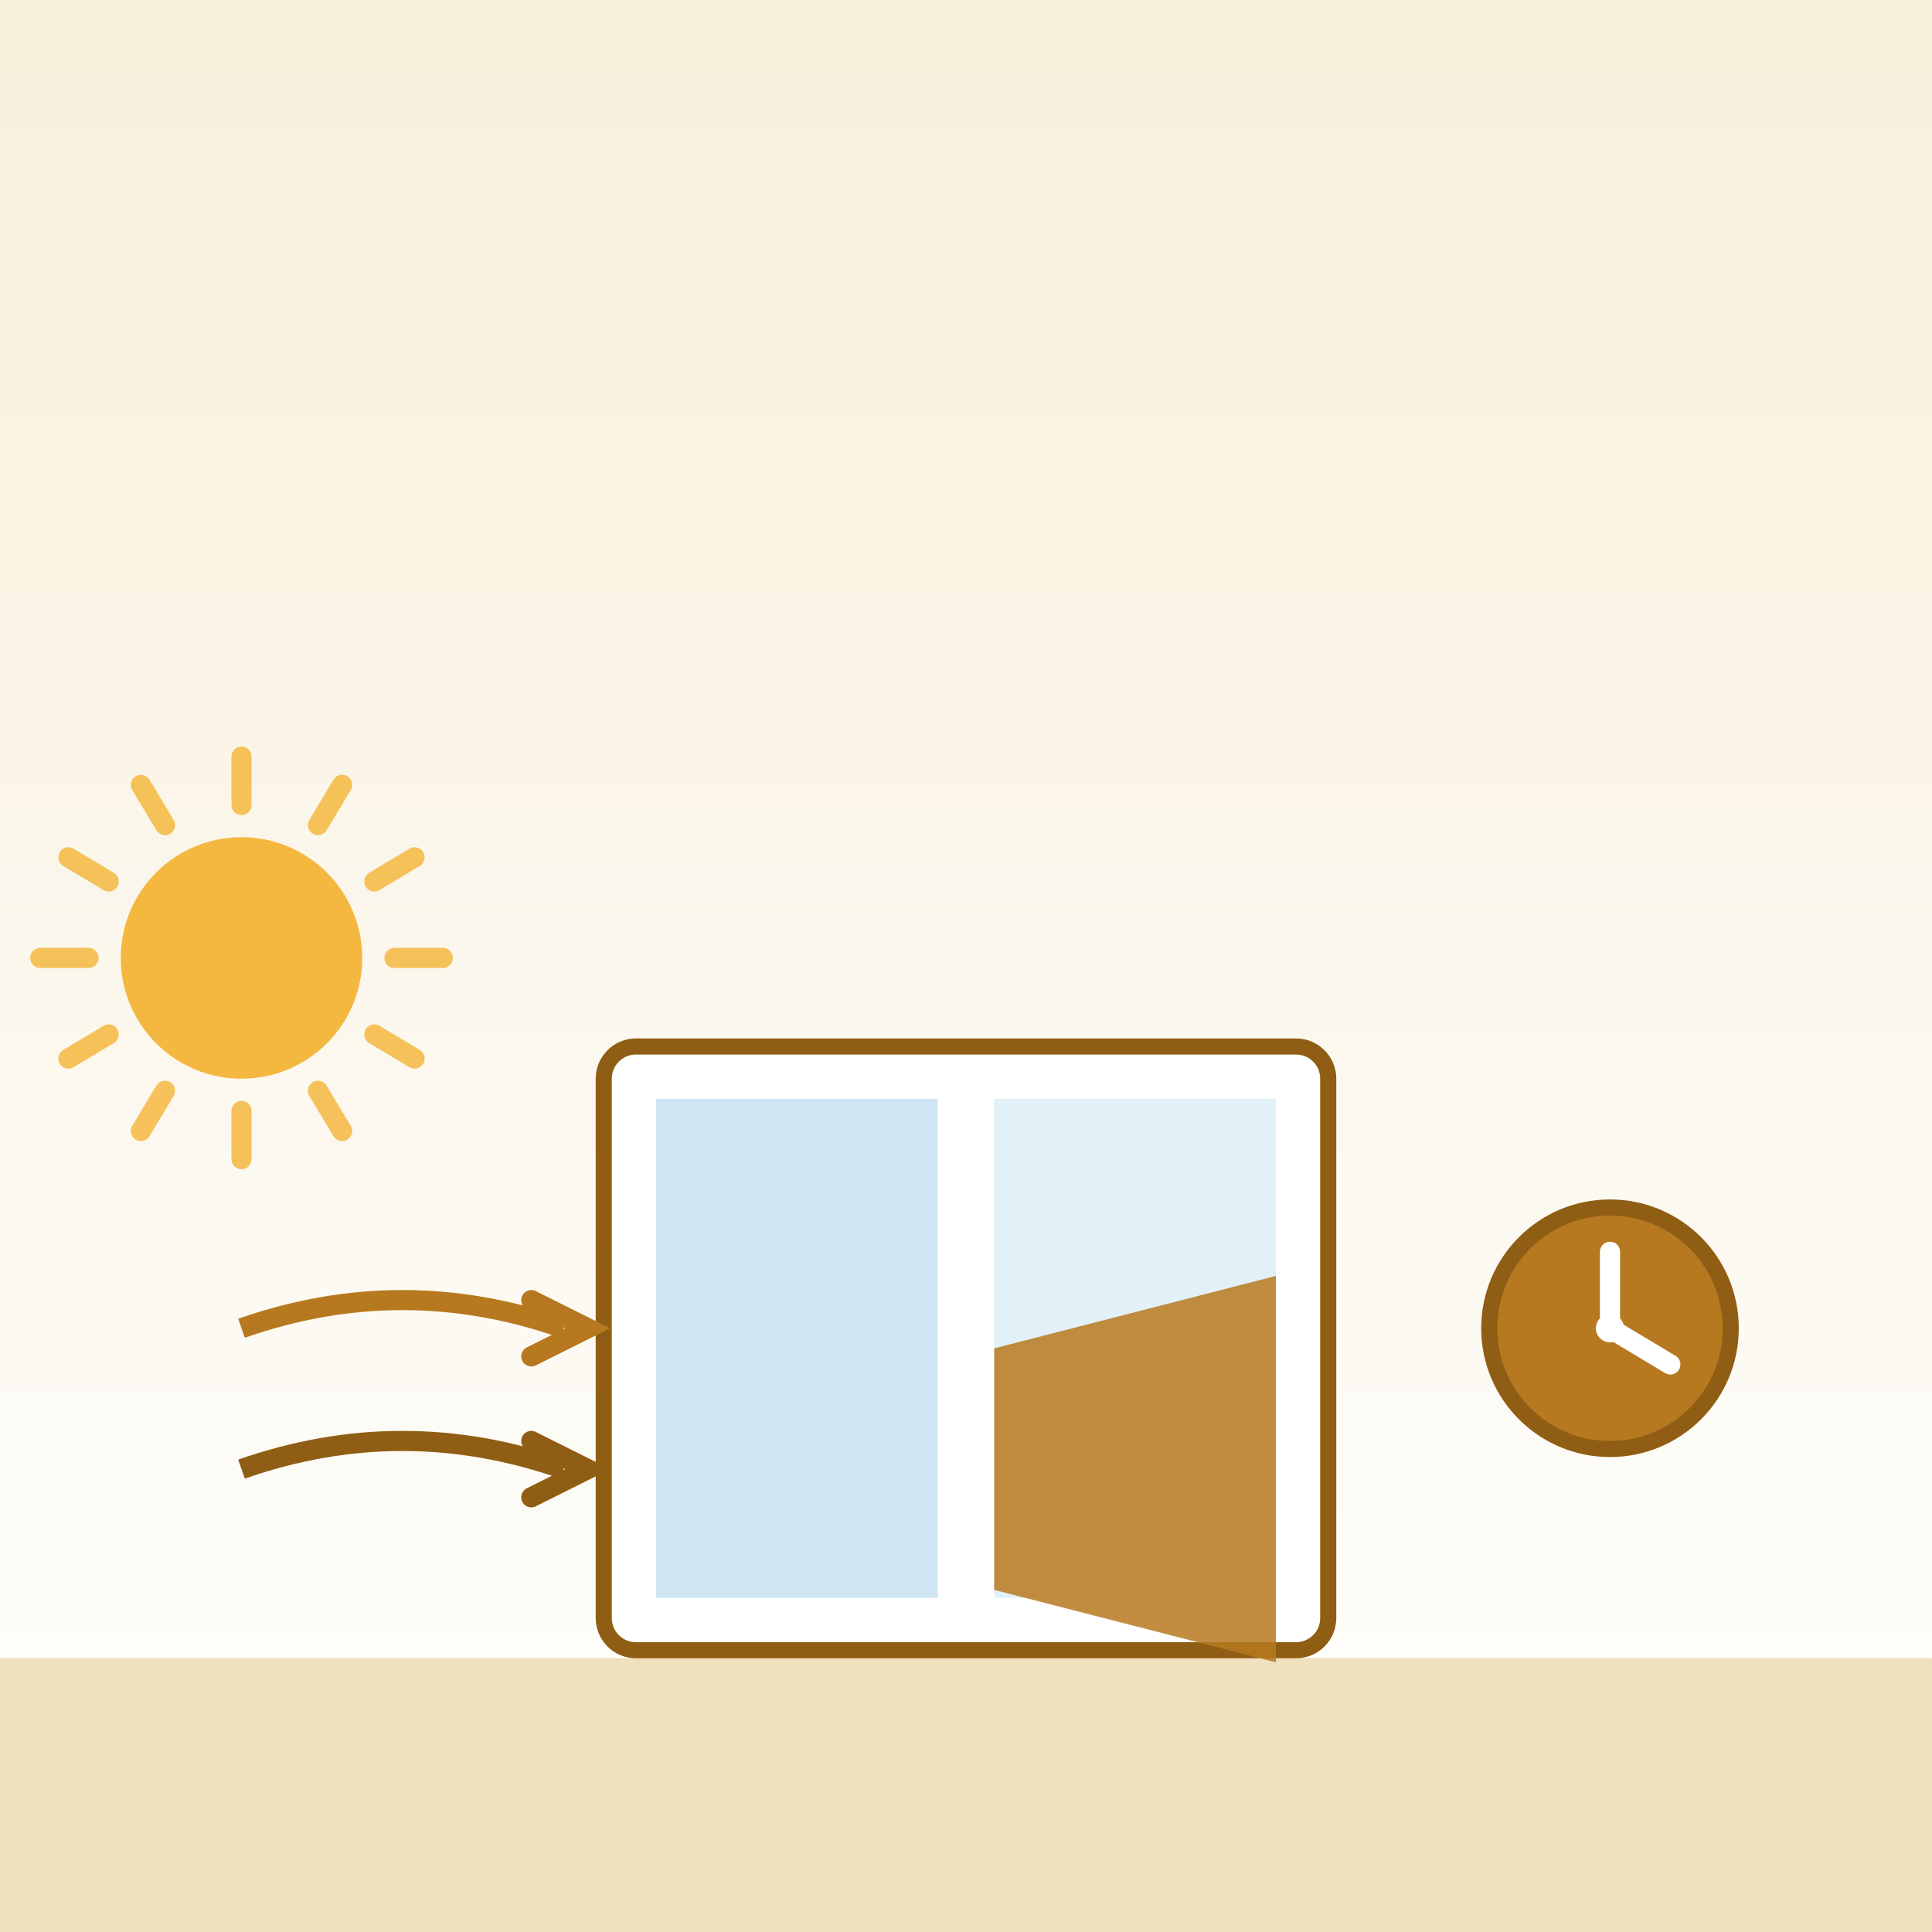
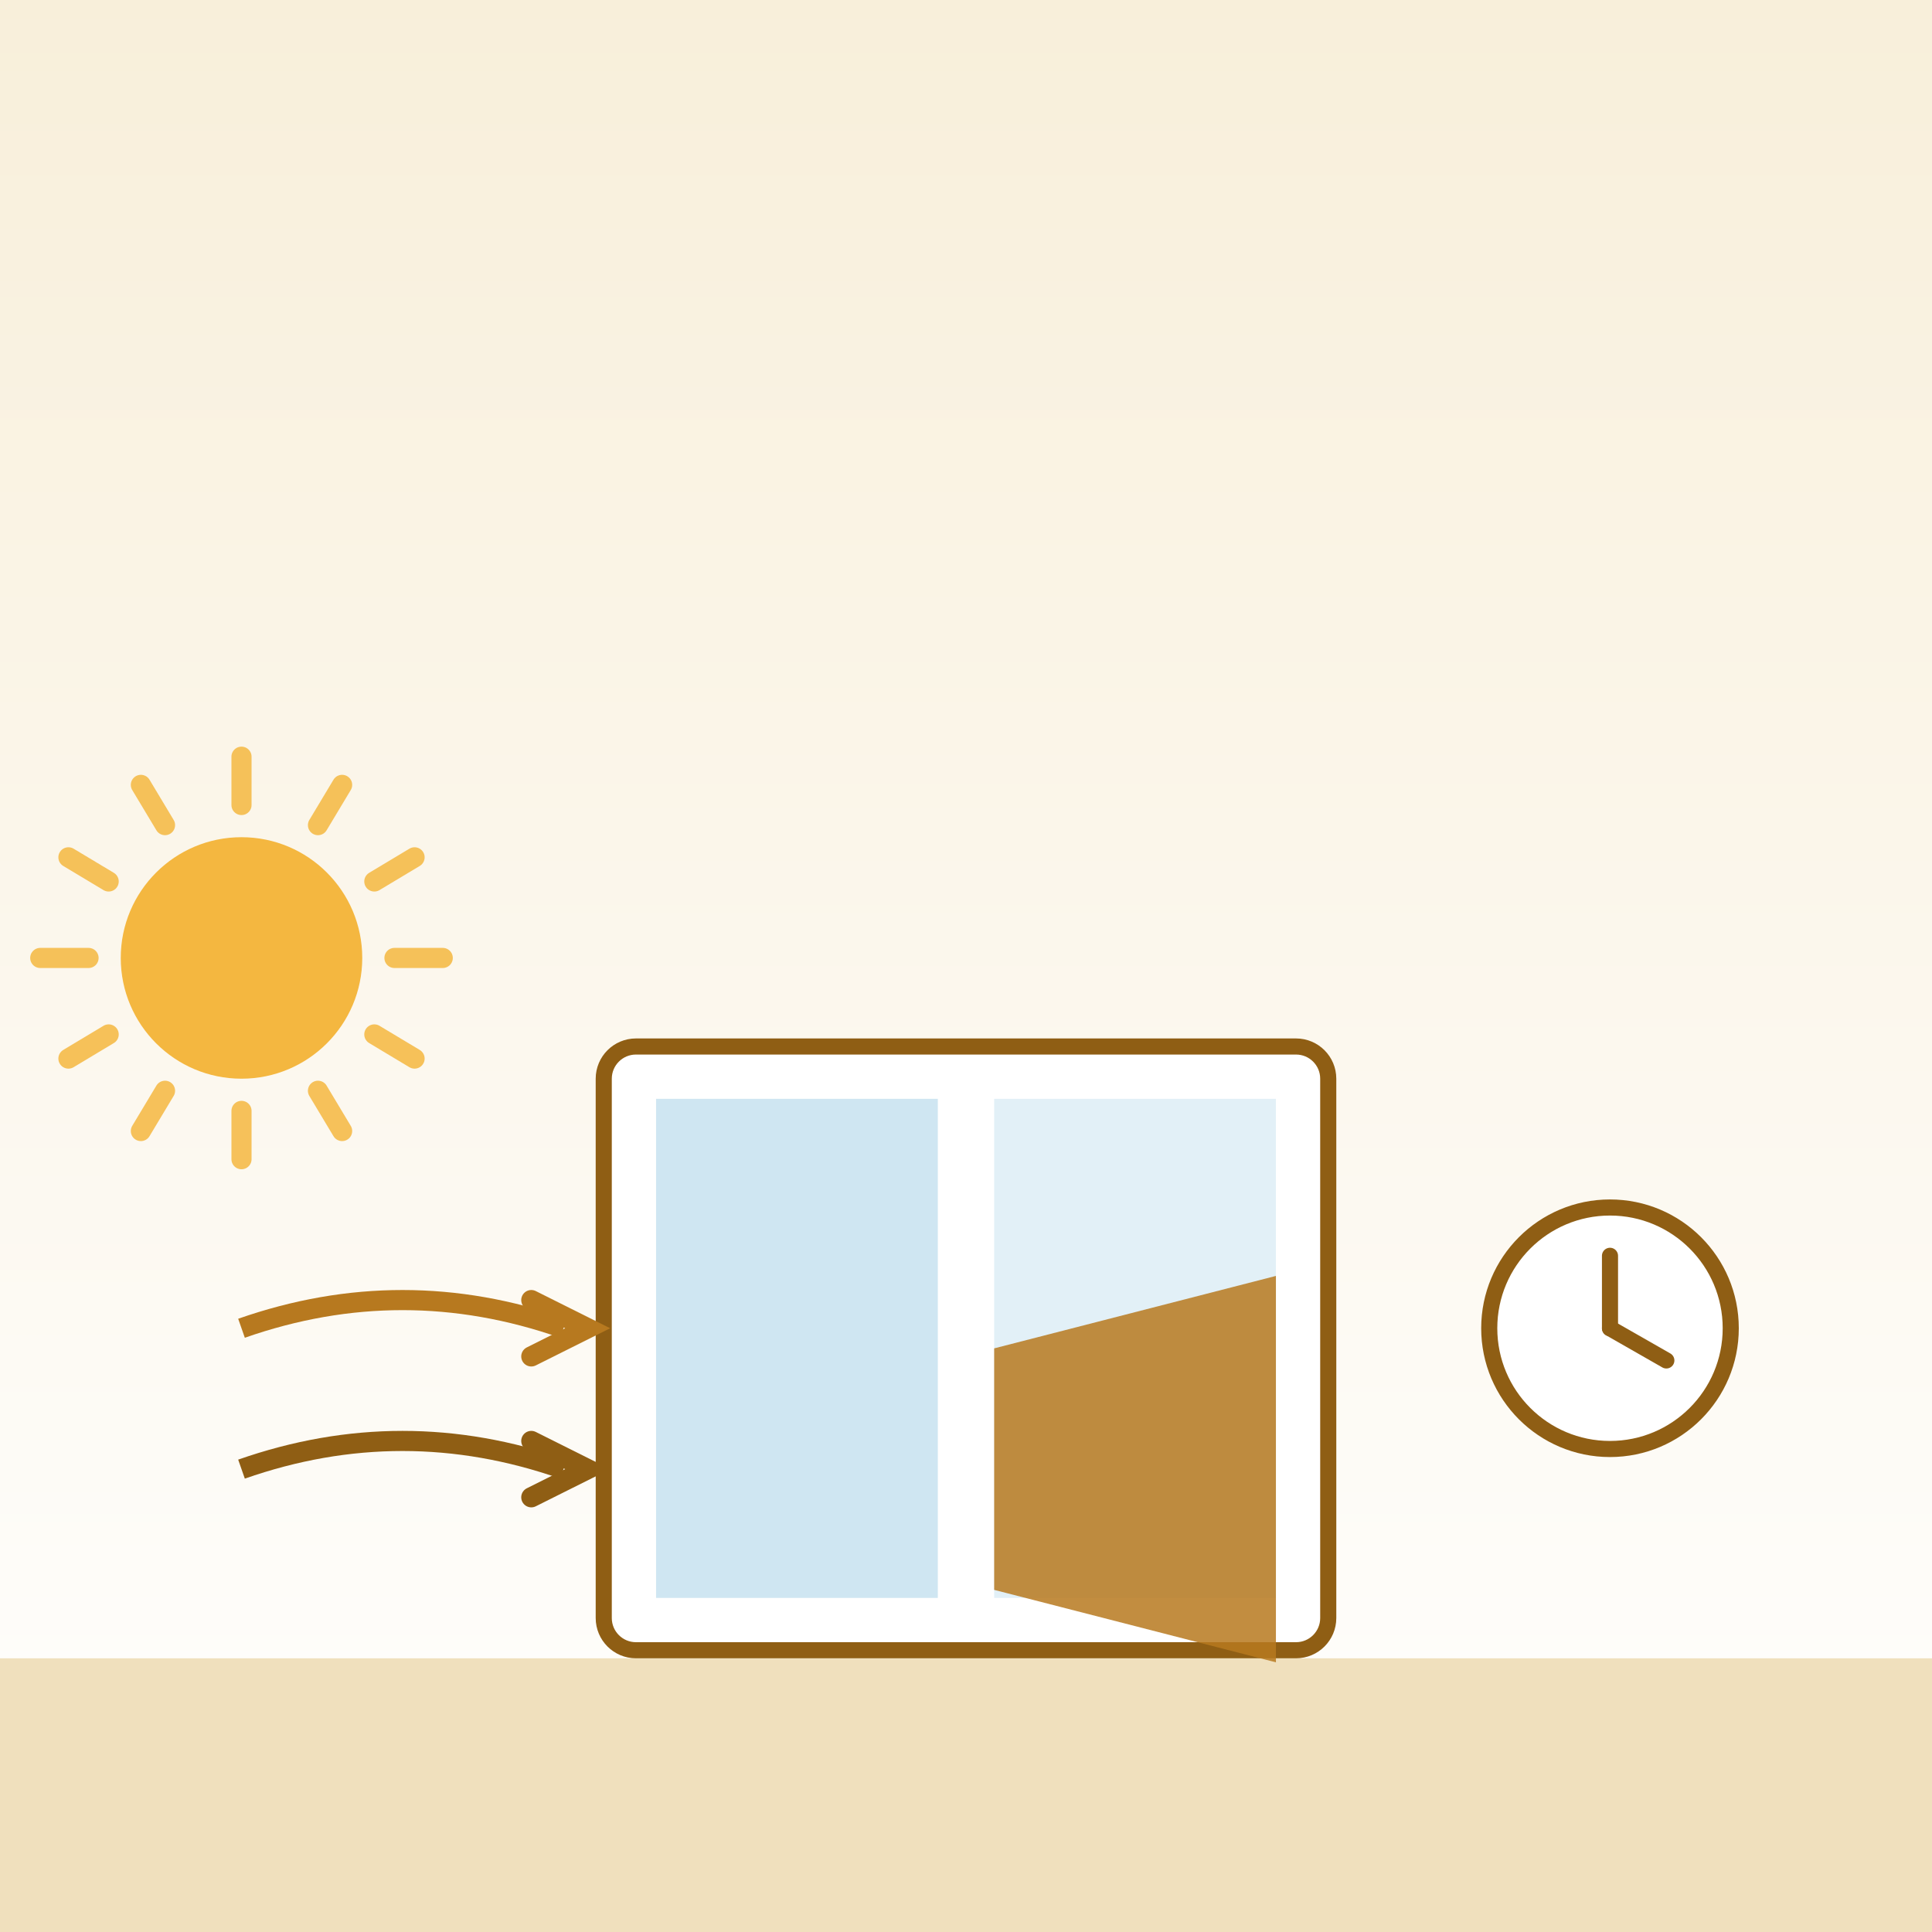
<svg xmlns="http://www.w3.org/2000/svg" viewBox="0 0 400 400" fill="none">
  <defs>
    <linearGradient id="sky" x1="0" y1="0" x2="0" y2="1">
      <stop offset="0" stop-color="#f8efda" />
      <stop offset="1" stop-color="#ffffff" />
    </linearGradient>
  </defs>
  <rect width="400" height="400" fill="url(#sky)" />
  <g transform="translate(0,150) scale(0.83333)">
    <line x1="98" y1="58" x2="110" y2="58" stroke="#f4b740" stroke-width="5" stroke-linecap="round" opacity=".85" />
    <line x1="93" y1="77" x2="103" y2="83" stroke="#f4b740" stroke-width="5" stroke-linecap="round" opacity=".85" />
    <line x1="79" y1="91" x2="85" y2="101" stroke="#f4b740" stroke-width="5" stroke-linecap="round" opacity=".85" />
    <line x1="60" y1="96" x2="60" y2="108" stroke="#f4b740" stroke-width="5" stroke-linecap="round" opacity=".85" />
    <line x1="41" y1="91" x2="35" y2="101" stroke="#f4b740" stroke-width="5" stroke-linecap="round" opacity=".85" />
    <line x1="27" y1="77" x2="17" y2="83" stroke="#f4b740" stroke-width="5" stroke-linecap="round" opacity=".85" />
    <line x1="22" y1="58" x2="10" y2="58" stroke="#f4b740" stroke-width="5" stroke-linecap="round" opacity=".85" />
    <line x1="27" y1="39" x2="17" y2="33" stroke="#f4b740" stroke-width="5" stroke-linecap="round" opacity=".85" />
    <line x1="41" y1="25" x2="35" y2="15" stroke="#f4b740" stroke-width="5" stroke-linecap="round" opacity=".85" />
    <line x1="60" y1="20" x2="60" y2="8" stroke="#f4b740" stroke-width="5" stroke-linecap="round" opacity=".85" />
    <line x1="79" y1="25" x2="85" y2="15" stroke="#f4b740" stroke-width="5" stroke-linecap="round" opacity=".85" />
    <line x1="93" y1="39" x2="103" y2="33" stroke="#f4b740" stroke-width="5" stroke-linecap="round" opacity=".85" />
    <circle cx="60" cy="58" r="30" fill="#f4b740" />
    <rect x="0" y="232" width="480" height="68" fill="#f0e0bd" />
    <rect x="150" y="80" width="180" height="150" rx="8" fill="#ffffff" stroke="#8f5e14" stroke-width="4" />
    <rect x="163" y="93" width="70" height="124" fill="#cfe6f2" />
    <rect x="247" y="93" width="70" height="124" fill="#cfe6f2" opacity=".6" />
    <path d="M247 155 l70 -18 l0 96 l-70 -18z" fill="#b7791f" opacity=".85" />
    <path d="M60 150 q40 -14 80 0" stroke="#b7791f" stroke-width="5" fill="none" marker-end="" />
    <path d="M132 143 l14 7 l-14 7" fill="none" stroke="#b7791f" stroke-width="5" stroke-linecap="round" />
    <path d="M60 185 q40 -14 80 0" stroke="#8f5e14" stroke-width="5" fill="none" />
    <path d="M132 178 l14 7 l-14 7" fill="none" stroke="#8f5e14" stroke-width="5" stroke-linecap="round" />
-     <circle cx="400" cy="150" r="30" fill="#b7791f" stroke="#8f5e14" stroke-width="4" />
-     <line x1="400" y1="150" x2="400" y2="131" stroke="#ffffff" stroke-width="5" stroke-linecap="round" />
-     <line x1="400" y1="150" x2="415" y2="159" stroke="#ffffff" stroke-width="5" stroke-linecap="round" />
-     <circle cx="400" cy="150" r="3.5" fill="#ffffff" />
+     <circle cx="400" cy="150" r="30" fill="#ffffff" stroke="#8f5e14" stroke-width="4" />
+     <line x1="400" y1="150" x2="400" y2="132" stroke="#8f5e14" stroke-width="4" stroke-linecap="round" />
+     <line x1="400" y1="150" x2="414" y2="158" stroke="#8f5e14" stroke-width="4" stroke-linecap="round" />
  </g>
</svg>
